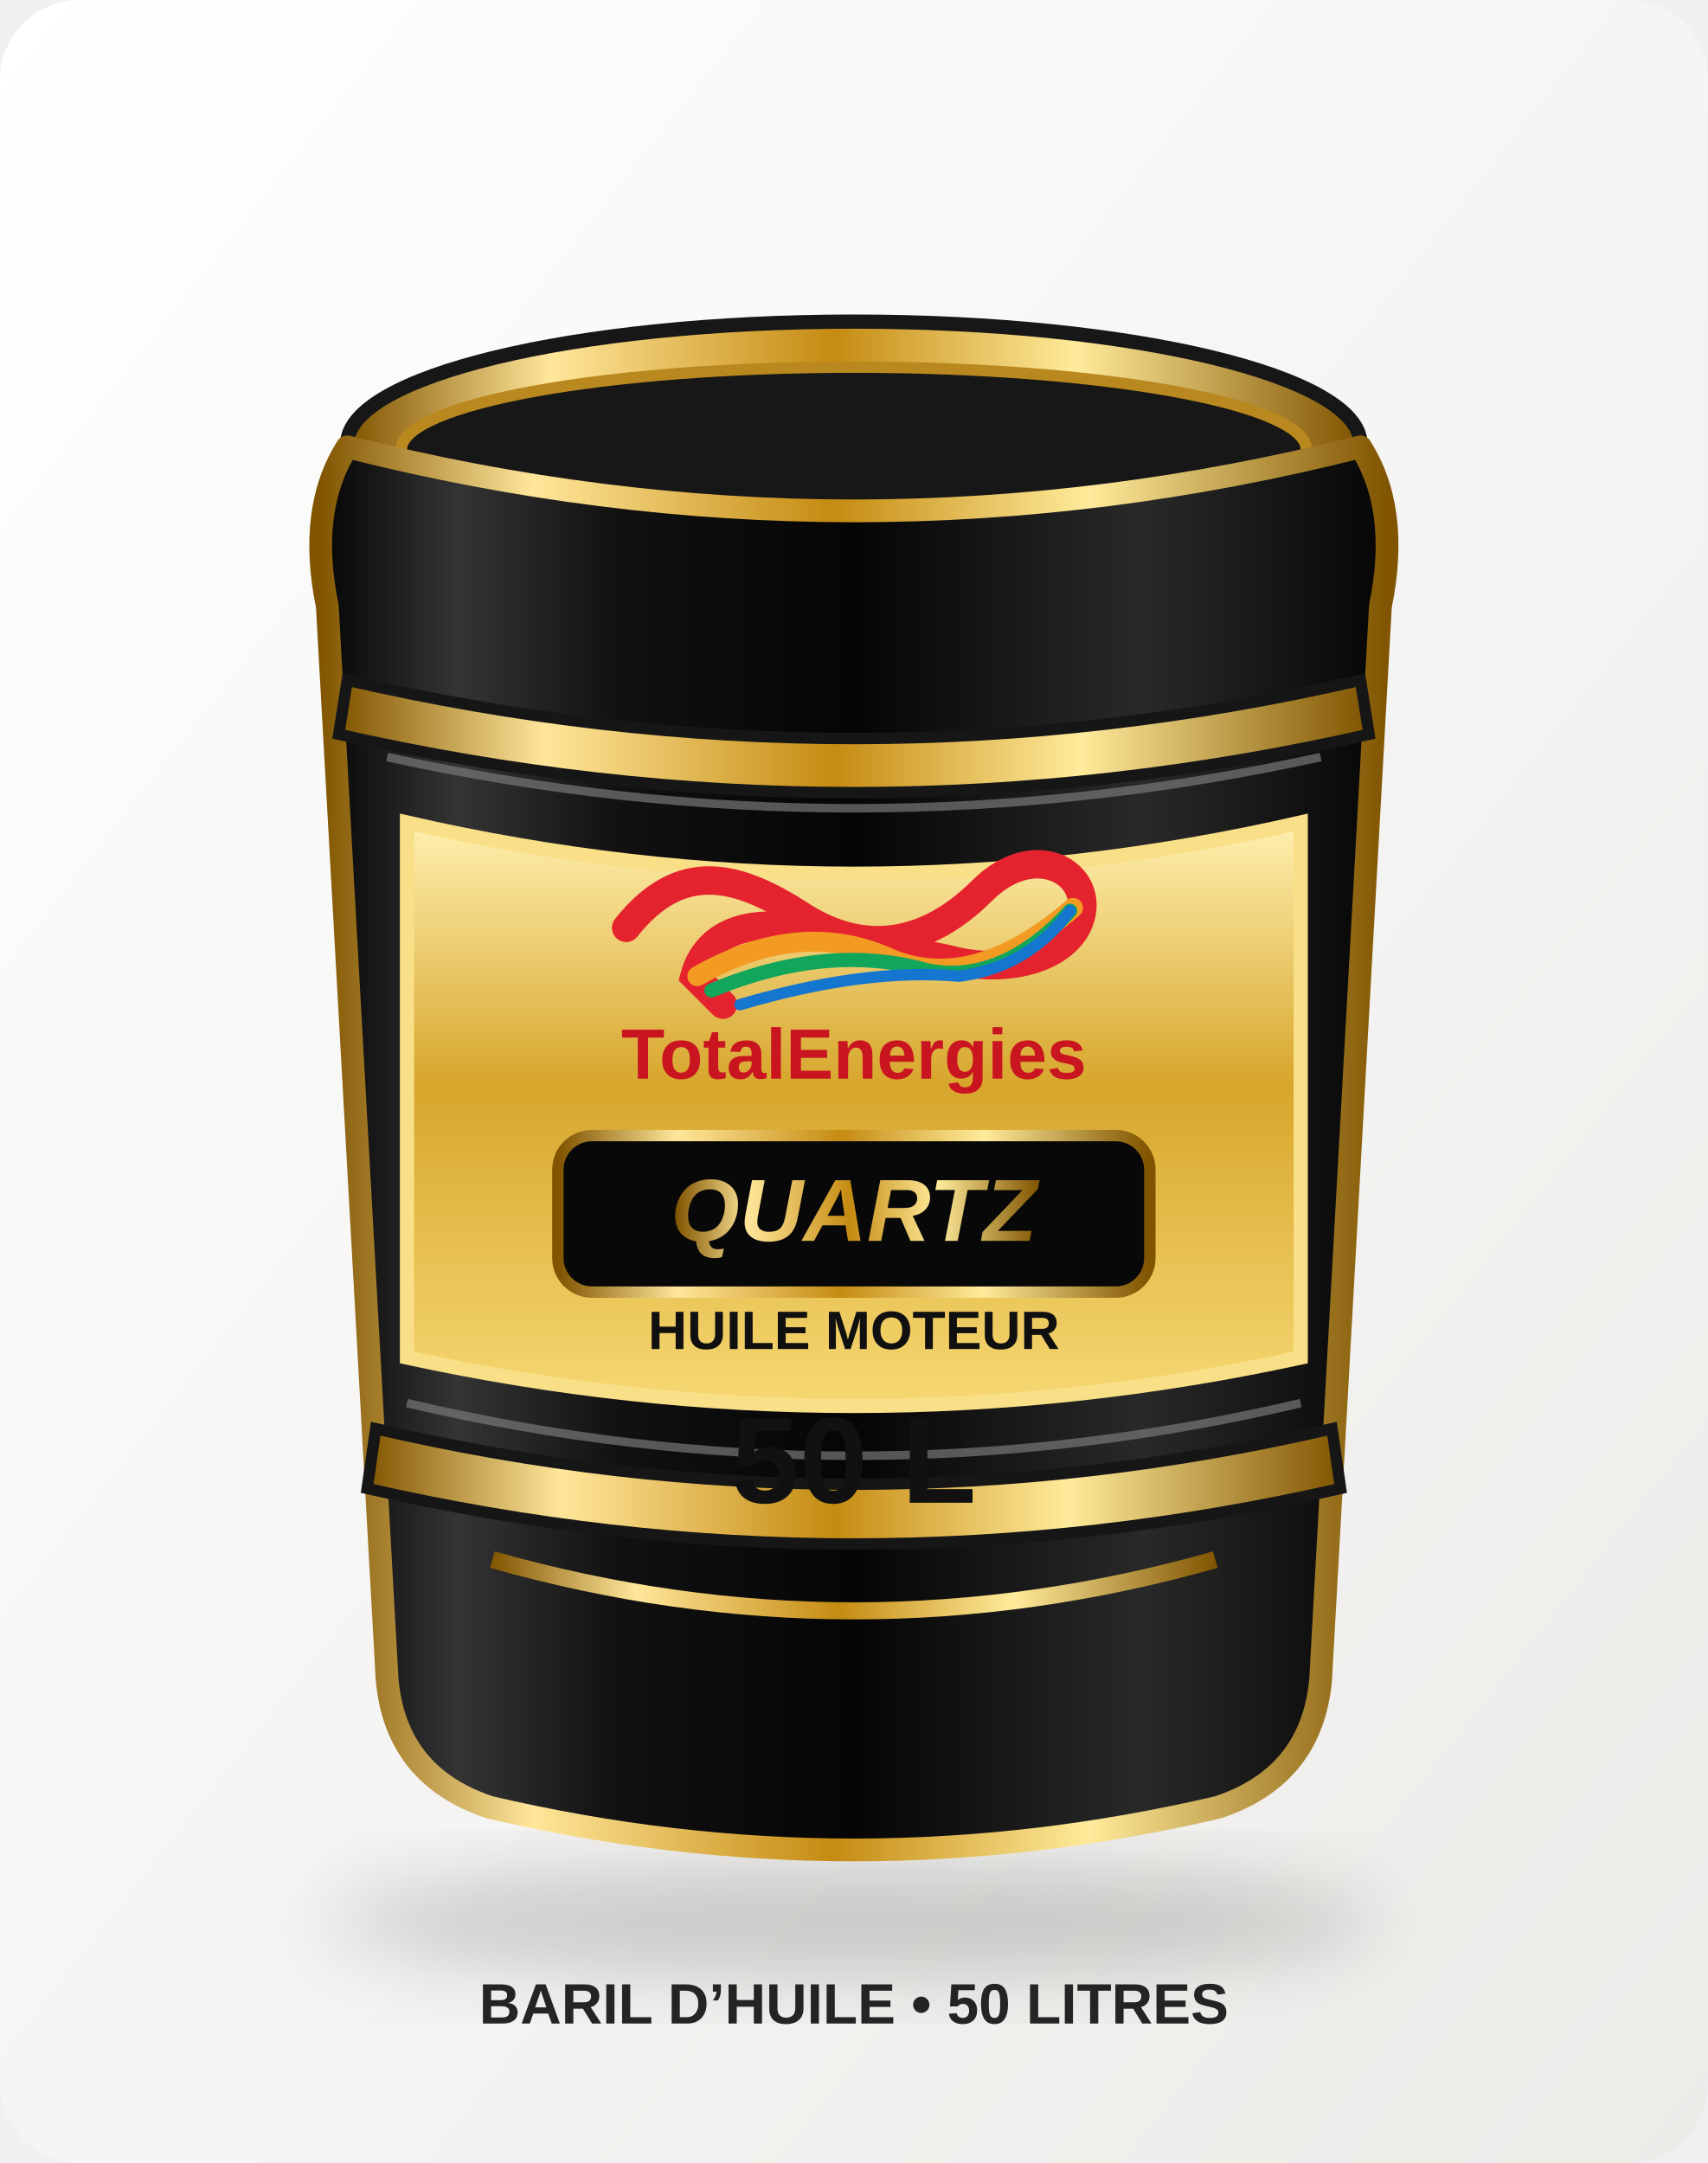
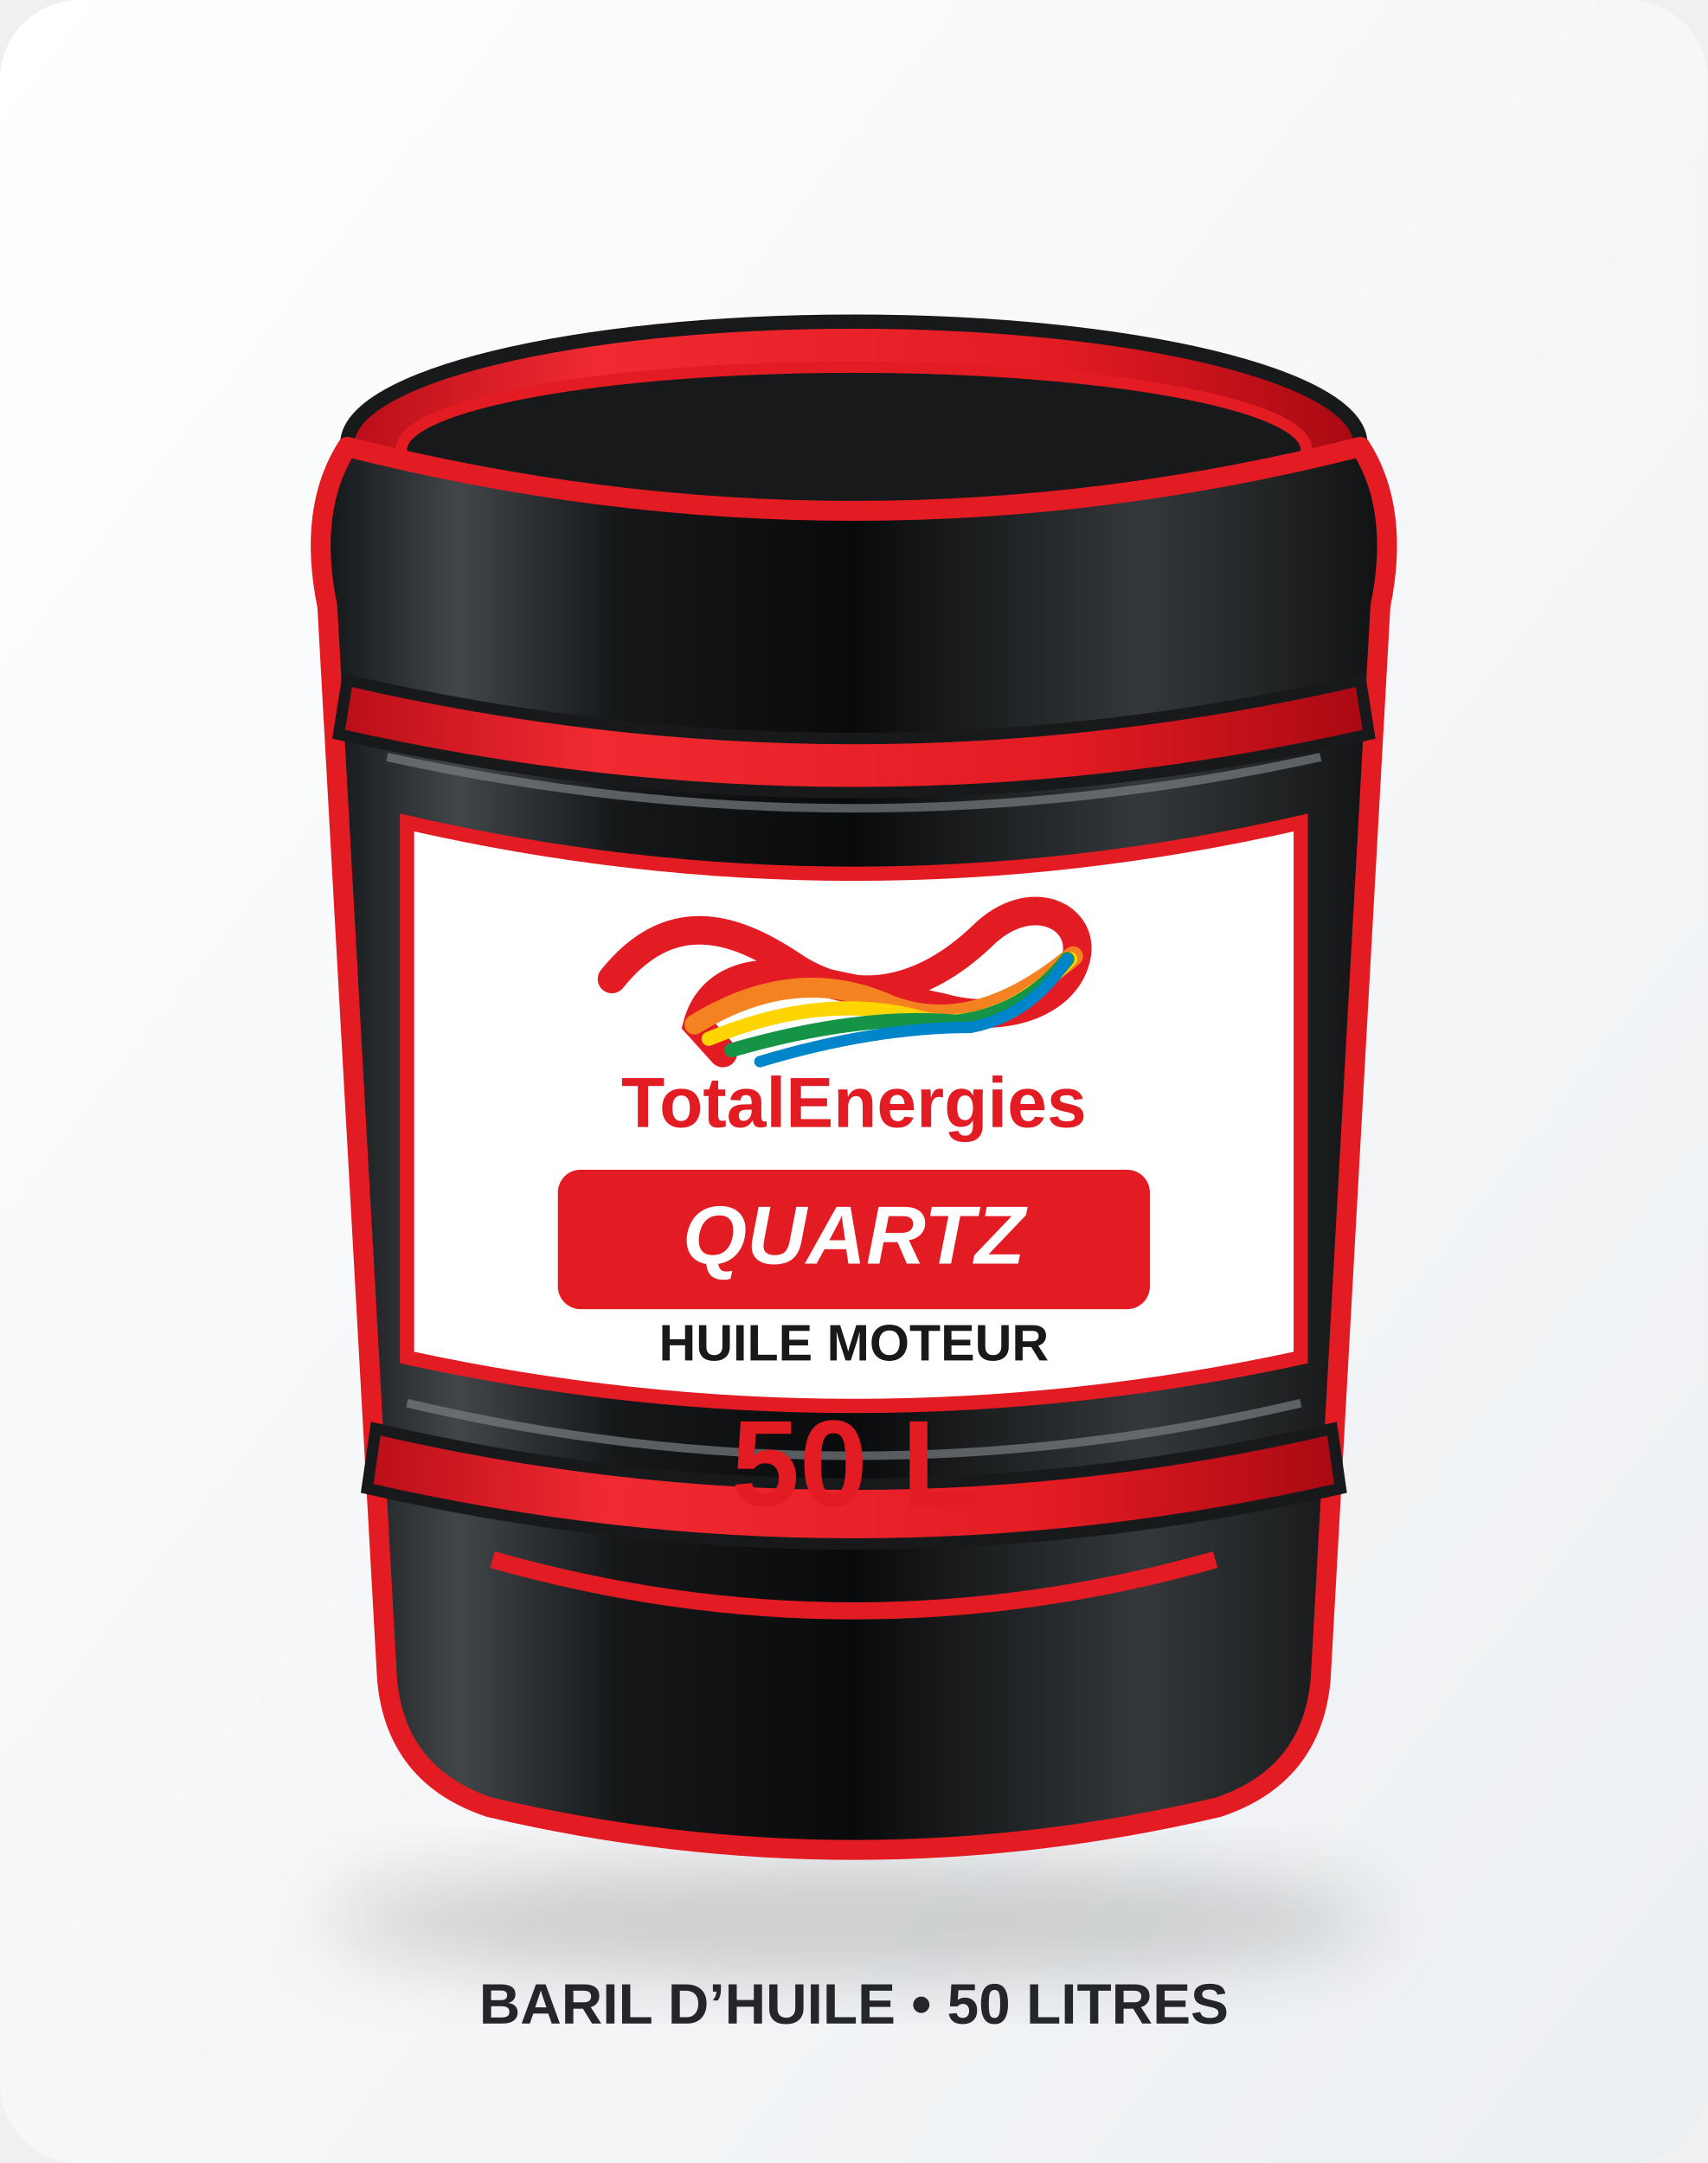
- <svg xmlns="http://www.w3.org/2000/svg" viewBox="0 0 600 760" role="img" aria-label="Baril noir et or d’huile 50 litres">
+ <svg xmlns="http://www.w3.org/2000/svg" viewBox="0 0 600 760" role="img" aria-label="Baril noir, blanc et rouge TotalEnergies 50 litres">
  <defs>
    <linearGradient id="bg" x1="0" y1="0" x2="1" y2="1">
      <stop stop-color="#fff" />
-       <stop offset="1" stop-color="#ecebe8" />
+       <stop offset="1" stop-color="#eceff2" />
    </linearGradient>
    <linearGradient id="body" x1="0" y1="0" x2="1" y2="0">
-       <stop stop-color="#050505" />
-       <stop offset=".13" stop-color="#343434" />
-       <stop offset=".28" stop-color="#111" />
-       <stop offset=".5" stop-color="#050505" />
-       <stop offset=".77" stop-color="#292929" />
-       <stop offset="1" stop-color="#050505" />
+       <stop stop-color="#121416" />
+       <stop offset=".13" stop-color="#424649" />
+       <stop offset=".28" stop-color="#151719" />
+       <stop offset=".5" stop-color="#090a0b" />
+       <stop offset=".77" stop-color="#34383a" />
+       <stop offset="1" stop-color="#101112" />
    </linearGradient>
-     <linearGradient id="gold" x1="0" y1="0" x2="1" y2="0">
-       <stop stop-color="#805400" />
-       <stop offset=".2" stop-color="#ffe69a" />
-       <stop offset=".48" stop-color="#c58b12" />
-       <stop offset=".72" stop-color="#ffeb9b" />
-       <stop offset="1" stop-color="#805400" />
-     </linearGradient>
-     <linearGradient id="label" x1="0" y1="0" x2="0" y2="1">
-       <stop stop-color="#fff0b0" />
-       <stop offset=".45" stop-color="#d7a62c" />
-       <stop offset="1" stop-color="#f6d873" />
+     <linearGradient id="red" x1="0" y1="0" x2="1" y2="0">
+       <stop stop-color="#b90e18" />
+       <stop offset=".25" stop-color="#f12a32" />
+       <stop offset=".7" stop-color="#e31b23" />
+       <stop offset="1" stop-color="#a90912" />
    </linearGradient>
    <filter id="shadow" x="-30%" y="-30%" width="160%" height="170%">
      <feGaussianBlur stdDeviation="13" />
    </filter>
  </defs>
  <rect width="600" height="760" rx="28" fill="url(#bg)" />
  <ellipse cx="300" cy="675" rx="185" ry="20" fill="#000" opacity=".17" filter="url(#shadow)" />
-   <ellipse cx="300" cy="156" rx="178" ry="43" fill="url(#gold)" stroke="#171717" stroke-width="5" />
-   <ellipse cx="300" cy="158" rx="159" ry="29" fill="#171717" stroke="#b98920" stroke-width="4" />
-   <path d="M122 157 Q108 179 115 213 L136 590 Q139 624 172 635 Q300 665 428 635 Q461 624 464 590 L485 213 Q492 179 478 157 Q300 202 122 157Z" fill="url(#body)" stroke="url(#gold)" stroke-width="8" stroke-linejoin="round" />
-   <path d="M122 239 Q300 280 478 239 L481 258 Q300 299 119 258Z" fill="url(#gold)" stroke="#161616" stroke-width="4" />
-   <path d="M132 502 Q300 541 468 502 L471 523 Q300 562 129 523Z" fill="url(#gold)" stroke="#161616" stroke-width="4" />
-   <path d="M136 266 Q300 302 464 266 M143 493 Q300 530 457 493" fill="none" stroke="#777" stroke-width="3" opacity=".7" />
-   <path d="M143 289 Q300 325 457 289 L457 477 Q300 511 143 477Z" fill="url(#label)" stroke="#f9df87" stroke-width="5" />
-   <path d="M220 326 C239 302 259 307 282 322 C304 336 326 332 345 313 C363 295 383 306 380 321 C377 336 355 343 333 337 L284 327 C263 322 248 328 244 343 L254 353" fill="none" stroke="#e5232e" stroke-width="10" stroke-linecap="round" />
-   <path d="M245 343 Q280 323 311 336 Q341 350 377 319" fill="none" stroke="#f39a22" stroke-width="7" stroke-linecap="round" />
-   <path d="M250 348 Q291 331 326 341 Q352 346 376 320" fill="none" stroke="#12a65a" stroke-width="5" stroke-linecap="round" />
-   <path d="M260 353 Q304 340 337 343 Q361 340 376 320" fill="none" stroke="#1476cf" stroke-width="4" stroke-linecap="round" />
-   <text x="300" y="379" font-family="Arial,sans-serif" font-size="25" font-weight="900" text-anchor="middle" fill="#c91520">TotalEnergies</text>
-   <rect x="196" y="399" width="208" height="55" rx="12" fill="#080808" stroke="url(#gold)" stroke-width="4" />
-   <text x="300" y="436" font-family="Arial,sans-serif" font-size="31" font-style="italic" font-weight="900" text-anchor="middle" fill="url(#gold)">QUARTZ</text>
-   <text x="300" y="474" font-family="Arial,sans-serif" font-size="19" font-weight="800" text-anchor="middle" fill="#101010">HUILE MOTEUR</text>
-   <text x="300" y="528" font-family="Arial,sans-serif" font-size="43" font-weight="900" text-anchor="middle" fill="#111">50 L</text>
-   <path d="M173 548 Q300 584 427 548" fill="none" stroke="url(#gold)" stroke-width="6" />
-   <text x="300" y="711" font-family="Arial,sans-serif" font-size="20" font-weight="800" text-anchor="middle" fill="#242424">BARIL D’HUILE • 50 LITRES</text>
+   <ellipse cx="300" cy="156" rx="178" ry="43" fill="url(#red)" stroke="#17191b" stroke-width="5" />
+   <ellipse cx="300" cy="158" rx="159" ry="29" fill="#17191b" stroke="#e31b23" stroke-width="4" />
+   <path d="M122 157 Q108 179 115 213 L136 590 Q139 624 172 635 Q300 665 428 635 Q461 624 464 590 L485 213 Q492 179 478 157 Q300 202 122 157Z" fill="url(#body)" stroke="#e31b23" stroke-width="7" stroke-linejoin="round" />
+   <path d="M122 239 Q300 280 478 239 L481 258 Q300 299 119 258Z" fill="url(#red)" stroke="#17191b" stroke-width="4" />
+   <path d="M132 502 Q300 541 468 502 L471 523 Q300 562 129 523Z" fill="url(#red)" stroke="#17191b" stroke-width="4" />
+   <path d="M136 266 Q300 302 464 266 M143 493 Q300 530 457 493" fill="none" stroke="#777d81" stroke-width="3" opacity=".7" />
+   <path d="M143 289 Q300 325 457 289 L457 477 Q300 511 143 477Z" fill="#fff" stroke="#e31b23" stroke-width="5" />
+   <g transform="translate(0 344)">
+     <path d="M215 0 C235 -25 257 -19 278 -5 C300 10 324 5 345 -15 C362 -32 382 -22 378 -7 C374 9 352 16 331 10 L284 0 C264 -5 249 1 245 16 L254 26" fill="none" stroke="#e31b23" stroke-width="10" stroke-linecap="round" />
+     <path d="M244 16 Q278 -5 310 8 Q341 22 377 -8" fill="none" stroke="#f58220" stroke-width="7" stroke-linecap="round" />
+     <path d="M249 21 Q290 4 325 14 Q351 19 376 -7" fill="none" stroke="#ffd500" stroke-width="5" stroke-linecap="round" />
+     <path d="M257 25 Q302 12 336 15 Q360 12 375 -7" fill="none" stroke="#159447" stroke-width="5" stroke-linecap="round" />
+     <path d="M267 29 Q307 17 341 17 Q362 13 375 -7" fill="none" stroke="#0084ca" stroke-width="4" stroke-linecap="round" />
+   </g>
+   <text x="300" y="396" font-family="Arial,sans-serif" font-size="25" font-weight="900" text-anchor="middle" fill="#e31b23">TotalEnergies</text>
+   <rect x="196" y="411" width="208" height="49" rx="8" fill="#e31b23" />
+   <text x="300" y="444" font-family="Arial,sans-serif" font-size="29" font-style="italic" font-weight="900" text-anchor="middle" fill="#fff">QUARTZ</text>
+   <text x="300" y="478" font-family="Arial,sans-serif" font-size="18" font-weight="800" text-anchor="middle" fill="#17191b">HUILE MOTEUR</text>
+   <text x="300" y="529" font-family="Arial,sans-serif" font-size="43" font-weight="900" text-anchor="middle" fill="#e31b23">50 L</text>
+   <path d="M173 548 Q300 584 427 548" fill="none" stroke="#e31b23" stroke-width="6" />
+   <text x="300" y="711" font-family="Arial,sans-serif" font-size="20" font-weight="800" text-anchor="middle" fill="#242629">BARIL D’HUILE • 50 LITRES</text>
</svg>
